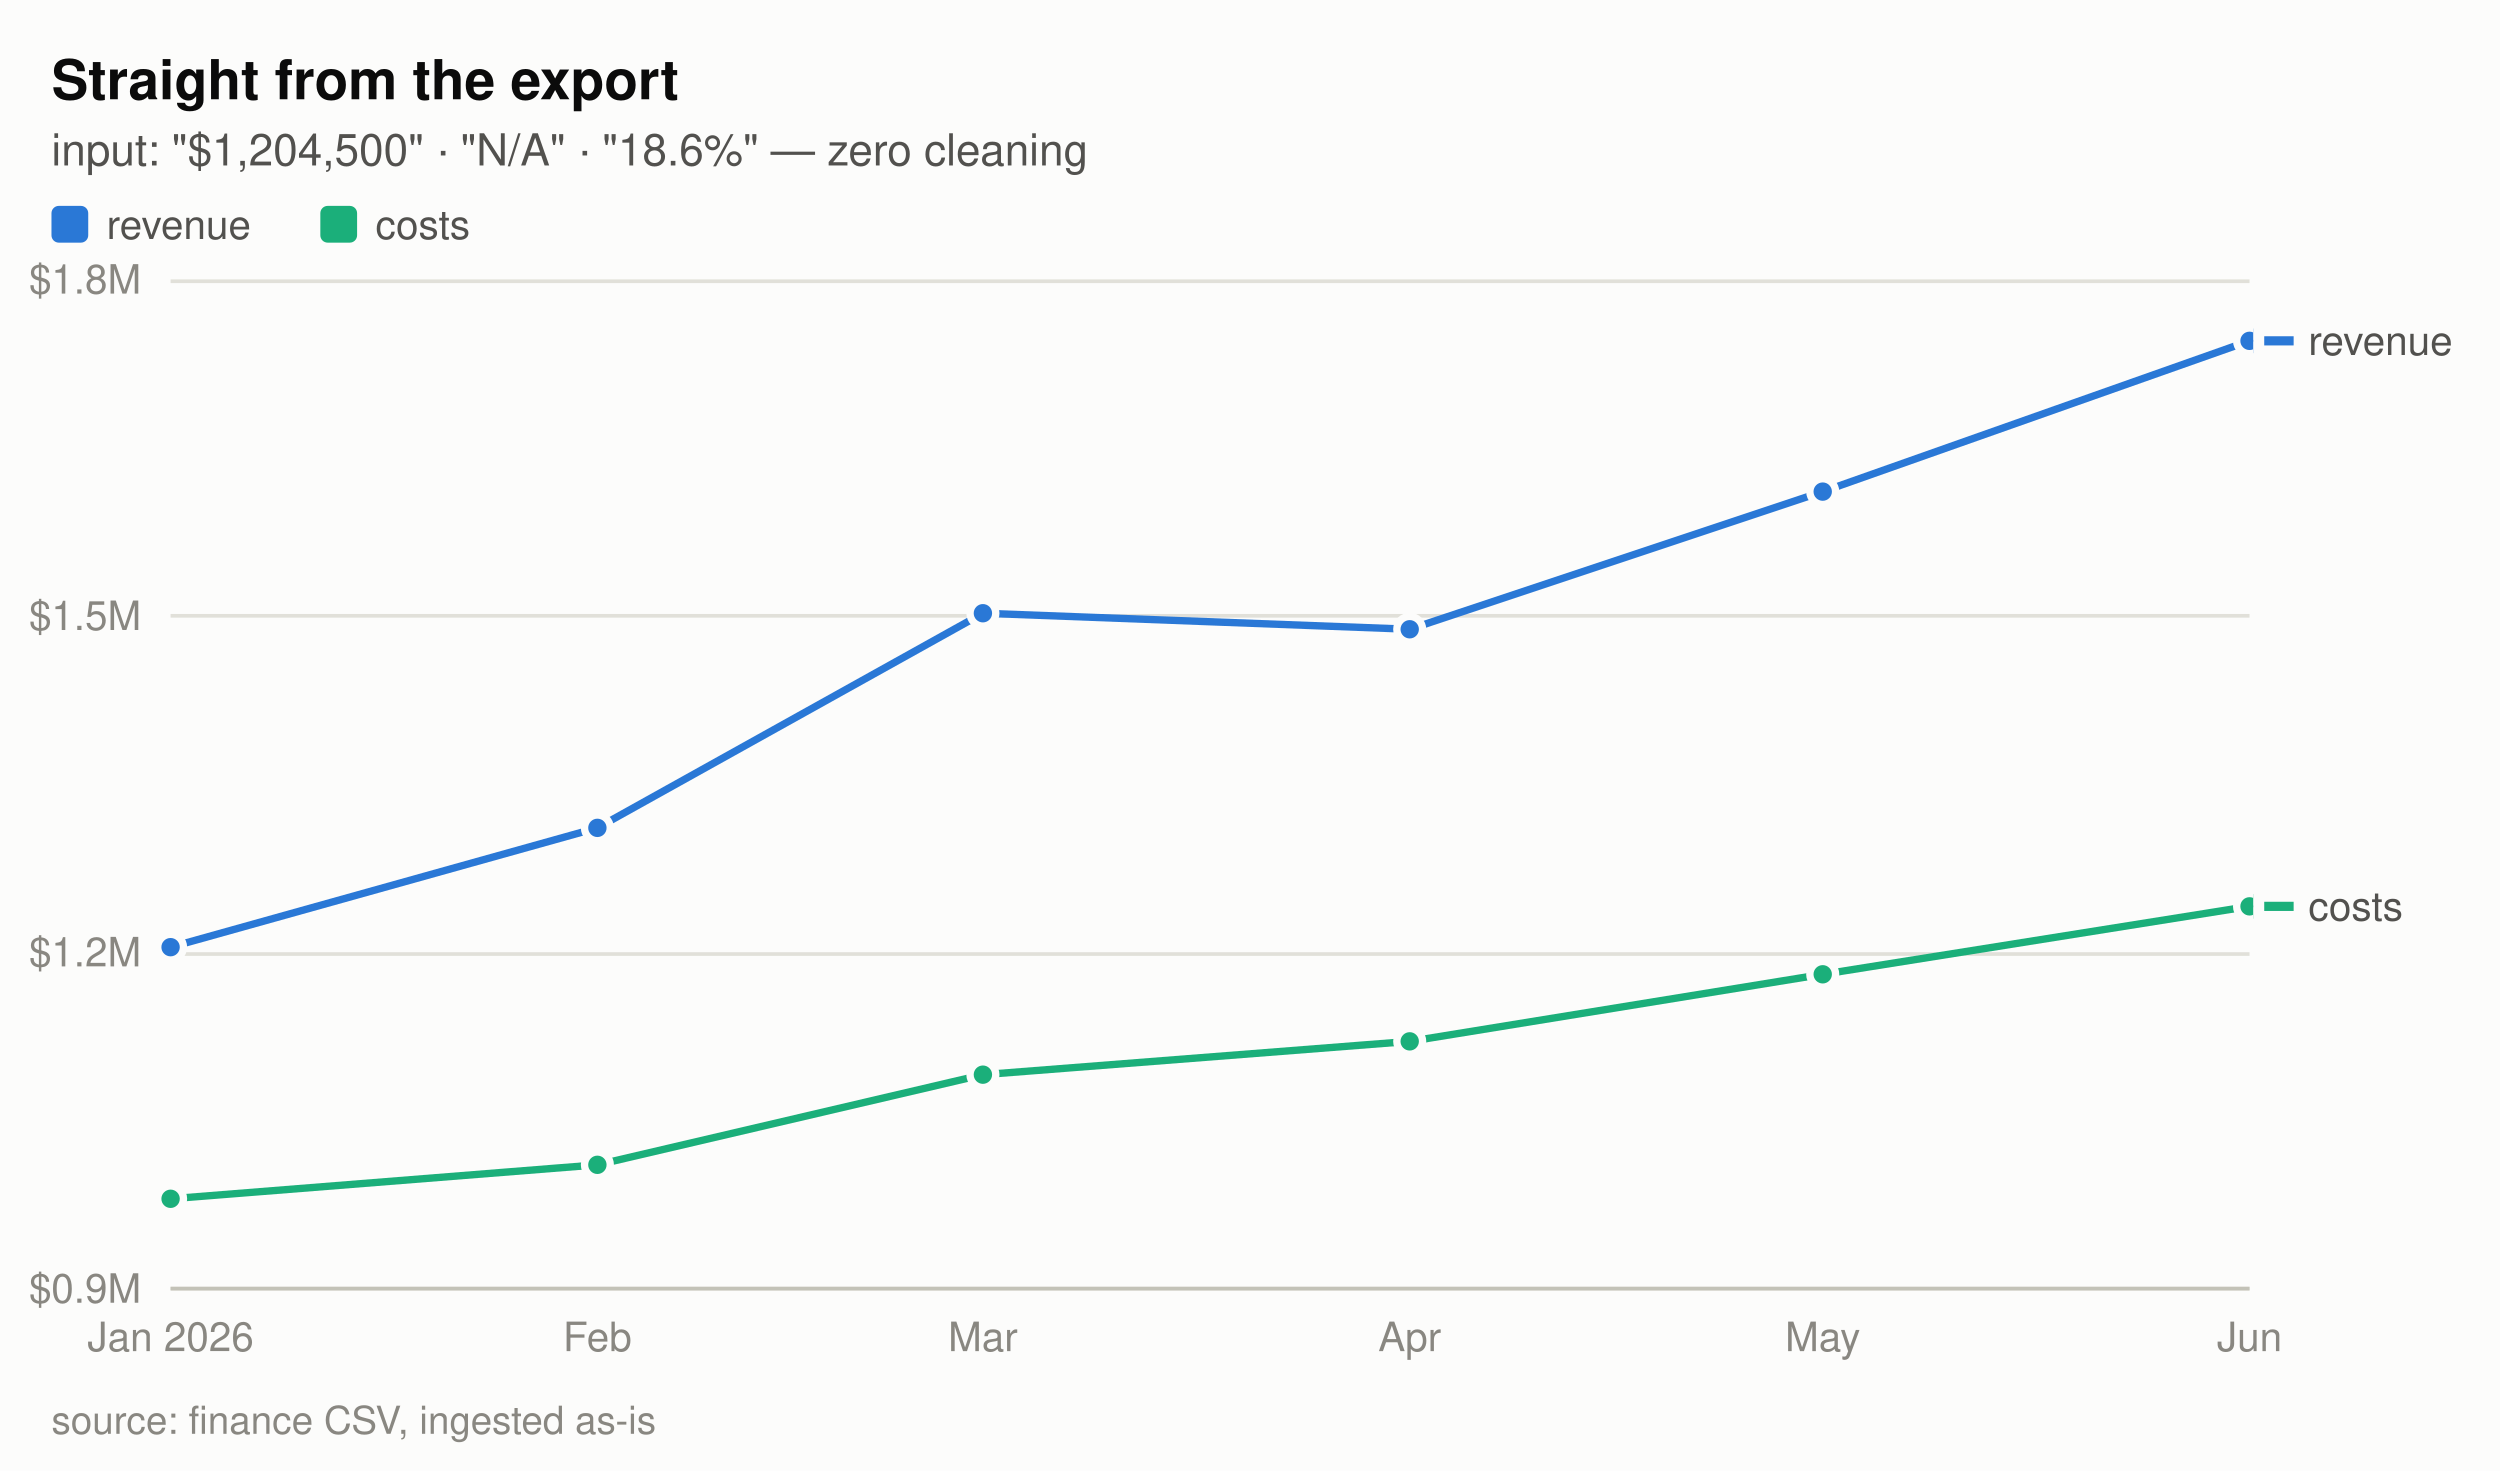
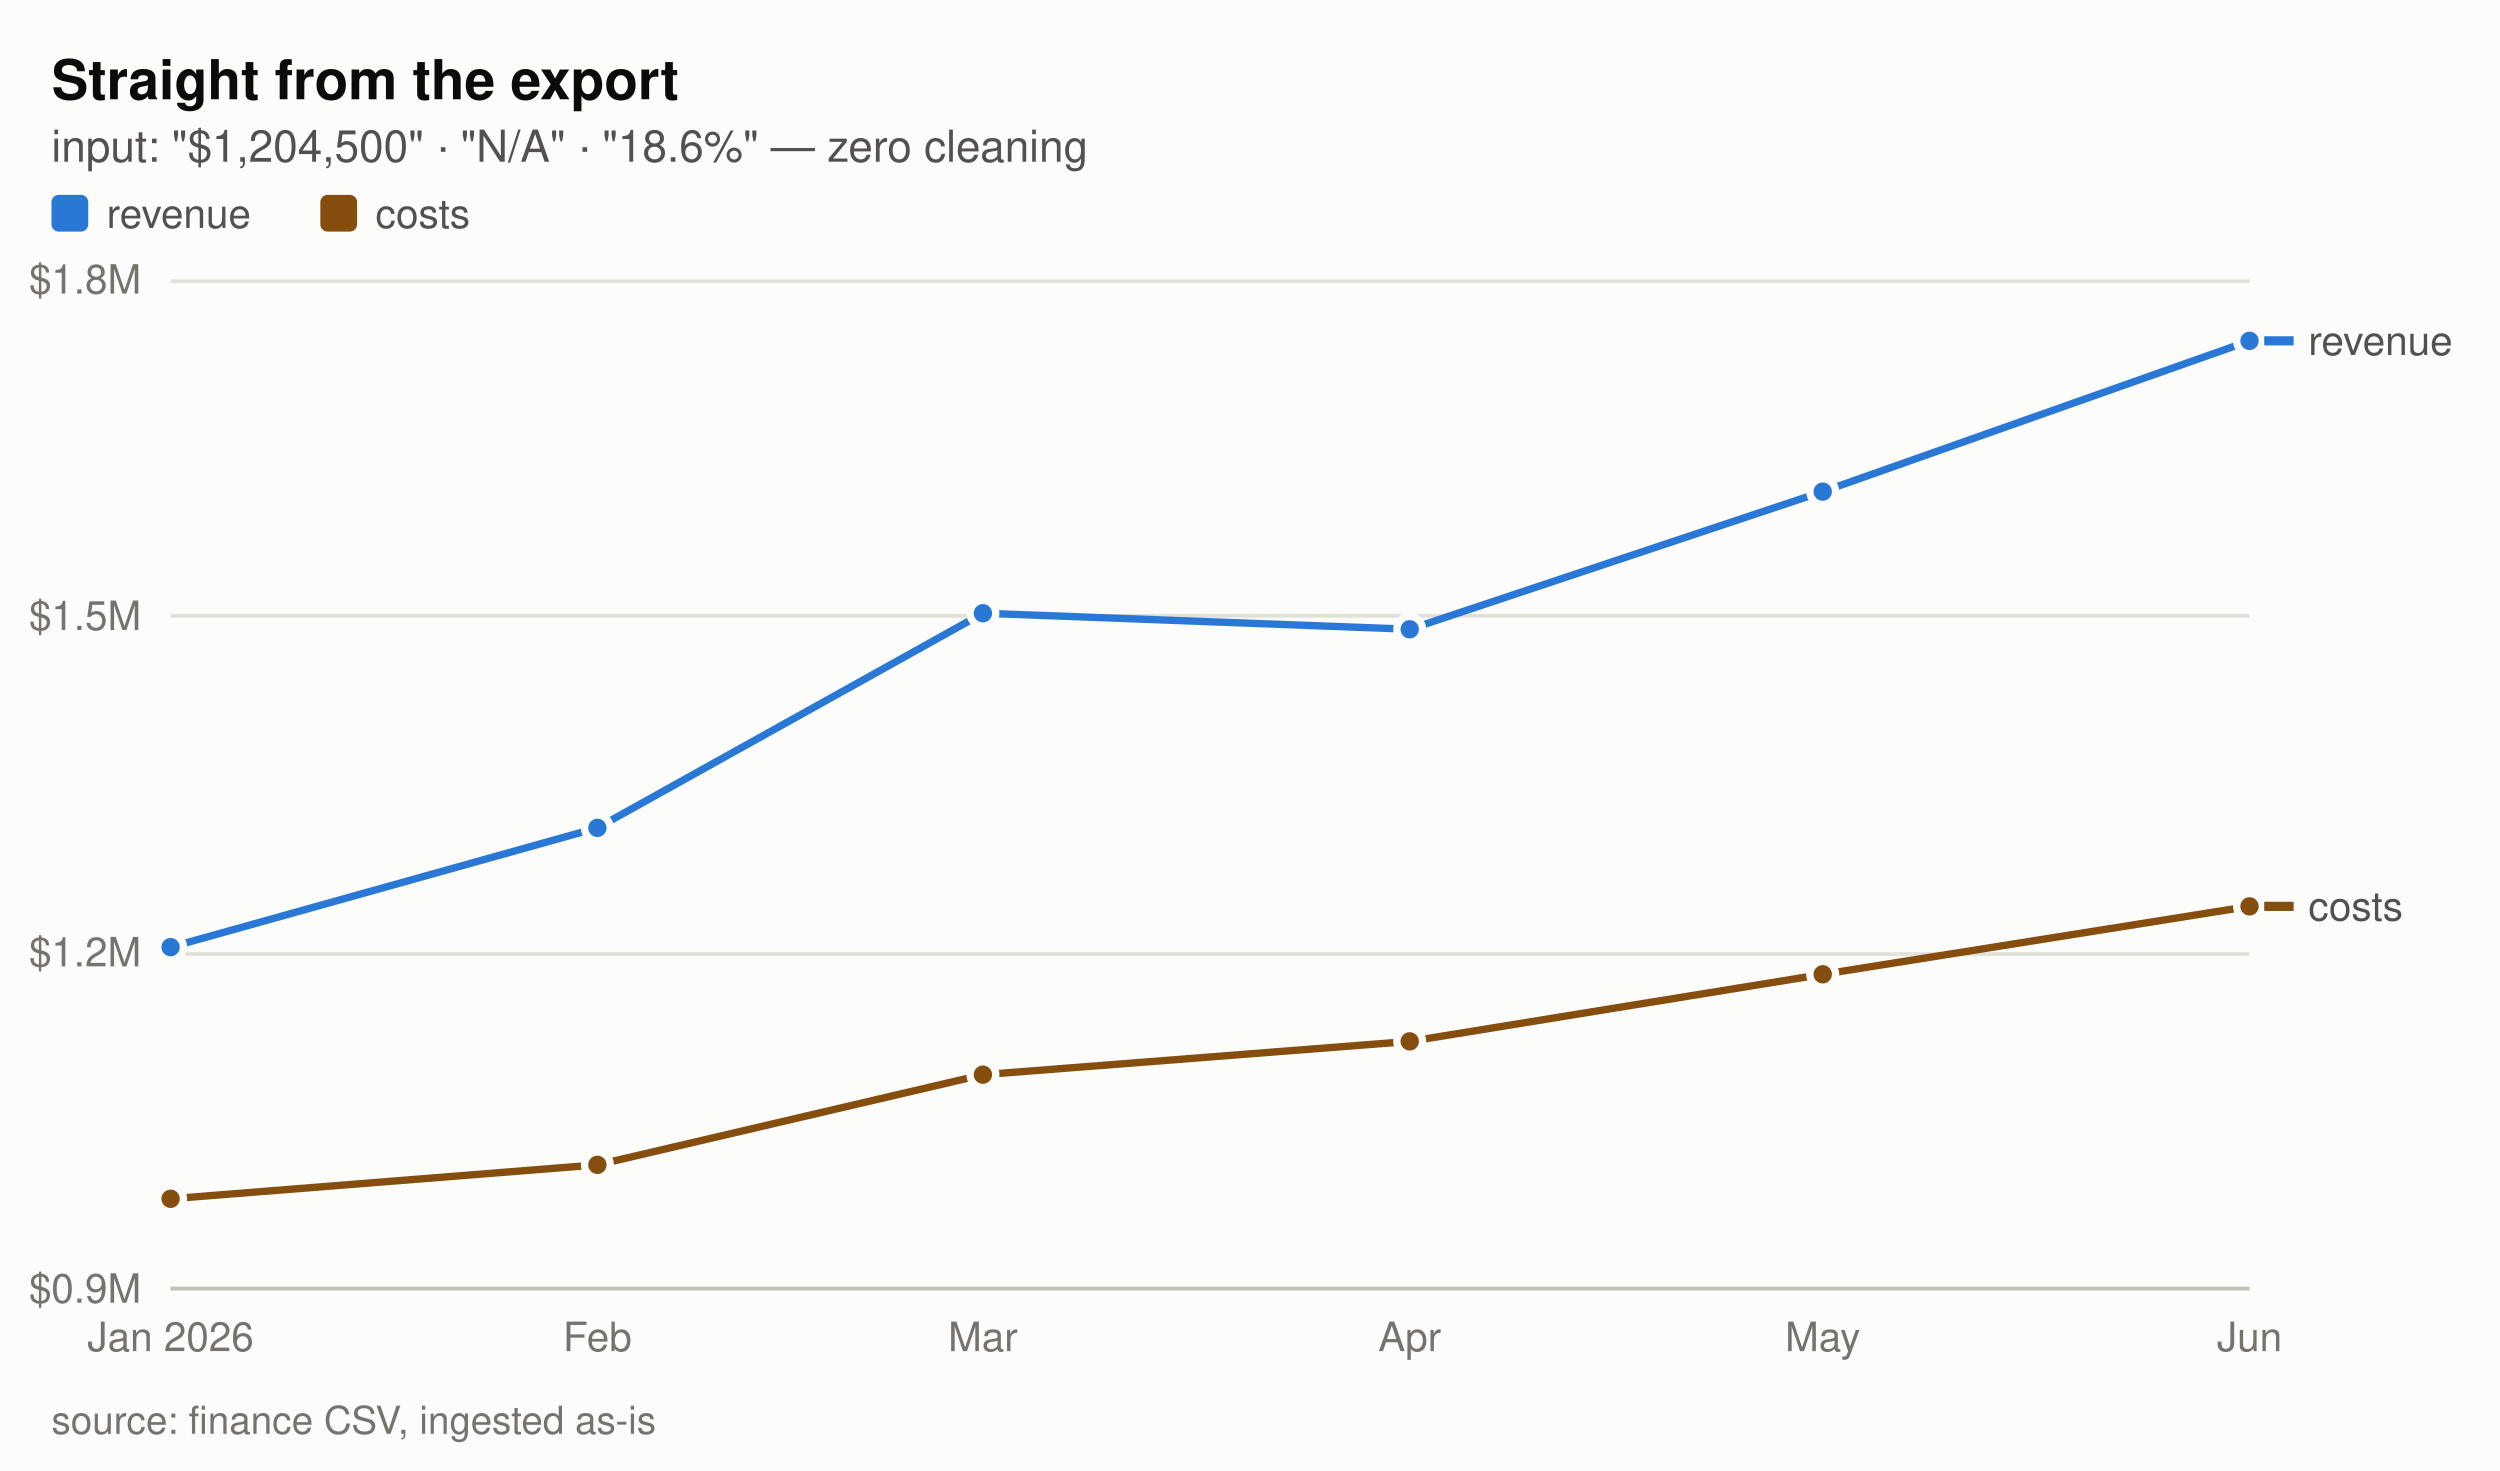
<svg xmlns="http://www.w3.org/2000/svg" viewBox="0 0 680 400" width="680" height="400" role="img" font-family="system-ui, -apple-system, &quot;Segoe UI&quot;, Helvetica, Arial, sans-serif">
  <rect x="0" y="0" width="680" height="400" fill="#fcfcfb" />
  <line x1="46.4" x2="611.87" y1="350.5" y2="350.5" stroke="#e1e0d9" stroke-width="1" />
  <line x1="46.4" x2="611.87" y1="259.5" y2="259.5" stroke="#e1e0d9" stroke-width="1" />
  <line x1="46.4" x2="611.87" y1="167.5" y2="167.5" stroke="#e1e0d9" stroke-width="1" />
  <line x1="46.4" x2="611.87" y1="76.5" y2="76.5" stroke="#e1e0d9" stroke-width="1" />
  <line x1="46.4" x2="611.87" y1="350.5" y2="350.5" stroke="#c3c2b7" stroke-width="1" />
  <defs>
    <clipPath id="limnclip1">
-       <rect x="40.4" y="70" width="572.47" height="286.5" />
+       <rect x="40.4" y="70" width="577.47" height="286.5" />
    </clipPath>
  </defs>
  <g clip-path="url(#limnclip1)">
    <path d="M46.4 257.63 L162.49 225.18 L267.35 166.8 L383.44 171.16 L495.78 133.72 L611.87 92.71" fill="none" stroke="#2a78d6" stroke-width="2" stroke-linejoin="round" stroke-linecap="round" />
    <circle cx="46.4" cy="257.63" r="3.5" fill="#2a78d6" stroke="#fcfcfb" stroke-width="2" />
    <circle cx="162.49" cy="225.18" r="3.5" fill="#2a78d6" stroke="#fcfcfb" stroke-width="2" />
    <circle cx="267.35" cy="166.8" r="3.5" fill="#2a78d6" stroke="#fcfcfb" stroke-width="2" />
    <circle cx="383.44" cy="171.16" r="3.5" fill="#2a78d6" stroke="#fcfcfb" stroke-width="2" />
    <circle cx="495.78" cy="133.72" r="3.5" fill="#2a78d6" stroke="#fcfcfb" stroke-width="2" />
    <circle cx="611.87" cy="92.71" r="3.5" fill="#2a78d6" stroke="#fcfcfb" stroke-width="2" />
-     <path d="M46.4 326.07 L162.49 316.83 L267.35 292.31 L383.44 283.25 L495.78 265.01 L611.87 246.53" fill="none" stroke="#1baf7a" stroke-width="2" stroke-linejoin="round" stroke-linecap="round" />
-     <circle cx="46.4" cy="326.07" r="3.5" fill="#1baf7a" stroke="#fcfcfb" stroke-width="2" />
-     <circle cx="162.49" cy="316.83" r="3.5" fill="#1baf7a" stroke="#fcfcfb" stroke-width="2" />
-     <circle cx="267.35" cy="292.31" r="3.5" fill="#1baf7a" stroke="#fcfcfb" stroke-width="2" />
-     <circle cx="383.44" cy="283.25" r="3.5" fill="#1baf7a" stroke="#fcfcfb" stroke-width="2" />
-     <circle cx="495.78" cy="265.01" r="3.5" fill="#1baf7a" stroke="#fcfcfb" stroke-width="2" />
-     <circle cx="611.87" cy="246.53" r="3.5" fill="#1baf7a" stroke="#fcfcfb" stroke-width="2" />
+     <path d="M46.4 326.07 L162.49 316.83 L267.35 292.31 L383.44 283.25 L495.78 265.01 L611.87 246.53" fill="none" stroke="#854d0e" stroke-width="2" stroke-linejoin="round" stroke-linecap="round" />
+     <circle cx="46.4" cy="326.07" r="3.5" fill="#854d0e" stroke="#fcfcfb" stroke-width="2" />
+     <circle cx="162.49" cy="316.83" r="3.5" fill="#854d0e" stroke="#fcfcfb" stroke-width="2" />
+     <circle cx="267.35" cy="292.31" r="3.5" fill="#854d0e" stroke="#fcfcfb" stroke-width="2" />
+     <circle cx="383.44" cy="283.25" r="3.5" fill="#854d0e" stroke="#fcfcfb" stroke-width="2" />
+     <circle cx="495.78" cy="265.01" r="3.5" fill="#854d0e" stroke="#fcfcfb" stroke-width="2" />
+     <circle cx="611.87" cy="246.53" r="3.5" fill="#854d0e" stroke="#fcfcfb" stroke-width="2" />
  </g>
-   <text x="38.4" y="350.5" dy="0.35em" text-anchor="end" style="font-variant-numeric: tabular-nums" font-size="11" fill="#898781">$0.9M</text>
-   <text x="38.4" y="259" dy="0.35em" text-anchor="end" style="font-variant-numeric: tabular-nums" font-size="11" fill="#898781">$1.2M</text>
-   <text x="38.4" y="167.5" dy="0.35em" text-anchor="end" style="font-variant-numeric: tabular-nums" font-size="11" fill="#898781">$1.5M</text>
-   <text x="38.4" y="76" dy="0.35em" text-anchor="end" style="font-variant-numeric: tabular-nums" font-size="11" fill="#898781">$1.8M</text>
-   <text x="46.4" y="367.5" text-anchor="middle" font-size="11" fill="#898781">Jan 2026</text>
-   <text x="162.49" y="367.5" text-anchor="middle" font-size="11" fill="#898781">Feb</text>
-   <text x="267.35" y="367.5" text-anchor="middle" font-size="11" fill="#898781">Mar</text>
-   <text x="383.44" y="367.5" text-anchor="middle" font-size="11" fill="#898781">Apr</text>
-   <text x="495.78" y="367.5" text-anchor="middle" font-size="11" fill="#898781">May</text>
-   <text x="611.87" y="367.5" text-anchor="middle" font-size="11" fill="#898781">Jun</text>
+   <text x="38.4" y="350.5" dy="0.35em" text-anchor="end" style="font-variant-numeric: tabular-nums" font-size="11" fill="#75736d">$0.9M</text>
+   <text x="38.4" y="259" dy="0.35em" text-anchor="end" style="font-variant-numeric: tabular-nums" font-size="11" fill="#75736d">$1.2M</text>
+   <text x="38.4" y="167.5" dy="0.35em" text-anchor="end" style="font-variant-numeric: tabular-nums" font-size="11" fill="#75736d">$1.5M</text>
+   <text x="38.4" y="76" dy="0.35em" text-anchor="end" style="font-variant-numeric: tabular-nums" font-size="11" fill="#75736d">$1.8M</text>
+   <text x="46.4" y="367.5" text-anchor="middle" font-size="11" fill="#75736d">Jan 2026</text>
+   <text x="162.49" y="367.5" text-anchor="middle" font-size="11" fill="#75736d">Feb</text>
+   <text x="267.35" y="367.5" text-anchor="middle" font-size="11" fill="#75736d">Mar</text>
+   <text x="383.44" y="367.5" text-anchor="middle" font-size="11" fill="#75736d">Apr</text>
+   <text x="495.78" y="367.5" text-anchor="middle" font-size="11" fill="#75736d">May</text>
+   <text x="611.87" y="367.5" text-anchor="middle" font-size="11" fill="#75736d">Jun</text>
  <text x="14" y="27" fill="#0b0b0b" font-size="15" font-weight="600">Straight from the export</text>
-   <text x="14" y="45" fill="#52514e" font-size="12">input: "$1,204,500" · "N/A" · "18.6%" — zero cleaning</text>
-   <rect x="14" y="56" width="10" height="10" rx="2" fill="#2a78d6" />
-   <text x="29" y="65" fill="#52514e" font-size="11">revenue</text>
-   <rect x="87.13" y="56" width="10" height="10" rx="2" fill="#1baf7a" />
-   <text x="102.13" y="65" fill="#52514e" font-size="11">costs</text>
+   <text x="14" y="44" fill="#52514e" font-size="12">input: "$1,204,500" · "N/A" · "18.6%" — zero cleaning</text>
+   <rect x="14" y="53" width="10" height="10" rx="2" fill="#2a78d6" />
+   <text x="29" y="62" fill="#52514e" font-size="11">revenue</text>
+   <rect x="87.13" y="53" width="10" height="10" rx="2" fill="#854d0e" />
+   <text x="102.13" y="62" fill="#52514e" font-size="11">costs</text>
  <line x1="615.87" x2="623.87" y1="92.71" y2="92.71" stroke="#2a78d6" stroke-width="2.5" />
  <text x="627.87" y="92.71" dy="0.35em" fill="#52514e" font-size="11">revenue</text>
-   <line x1="615.87" x2="623.87" y1="246.53" y2="246.53" stroke="#1baf7a" stroke-width="2.5" />
+   <line x1="615.87" x2="623.87" y1="246.53" y2="246.53" stroke="#854d0e" stroke-width="2.5" />
  <text x="627.87" y="246.53" dy="0.35em" fill="#52514e" font-size="11">costs</text>
-   <text x="14" y="390" font-size="10.5" fill="#898781">source: finance CSV, ingested as-is</text>
+   <text x="14" y="390" font-size="10.5" fill="#75736d">source: finance CSV, ingested as-is</text>
</svg>
